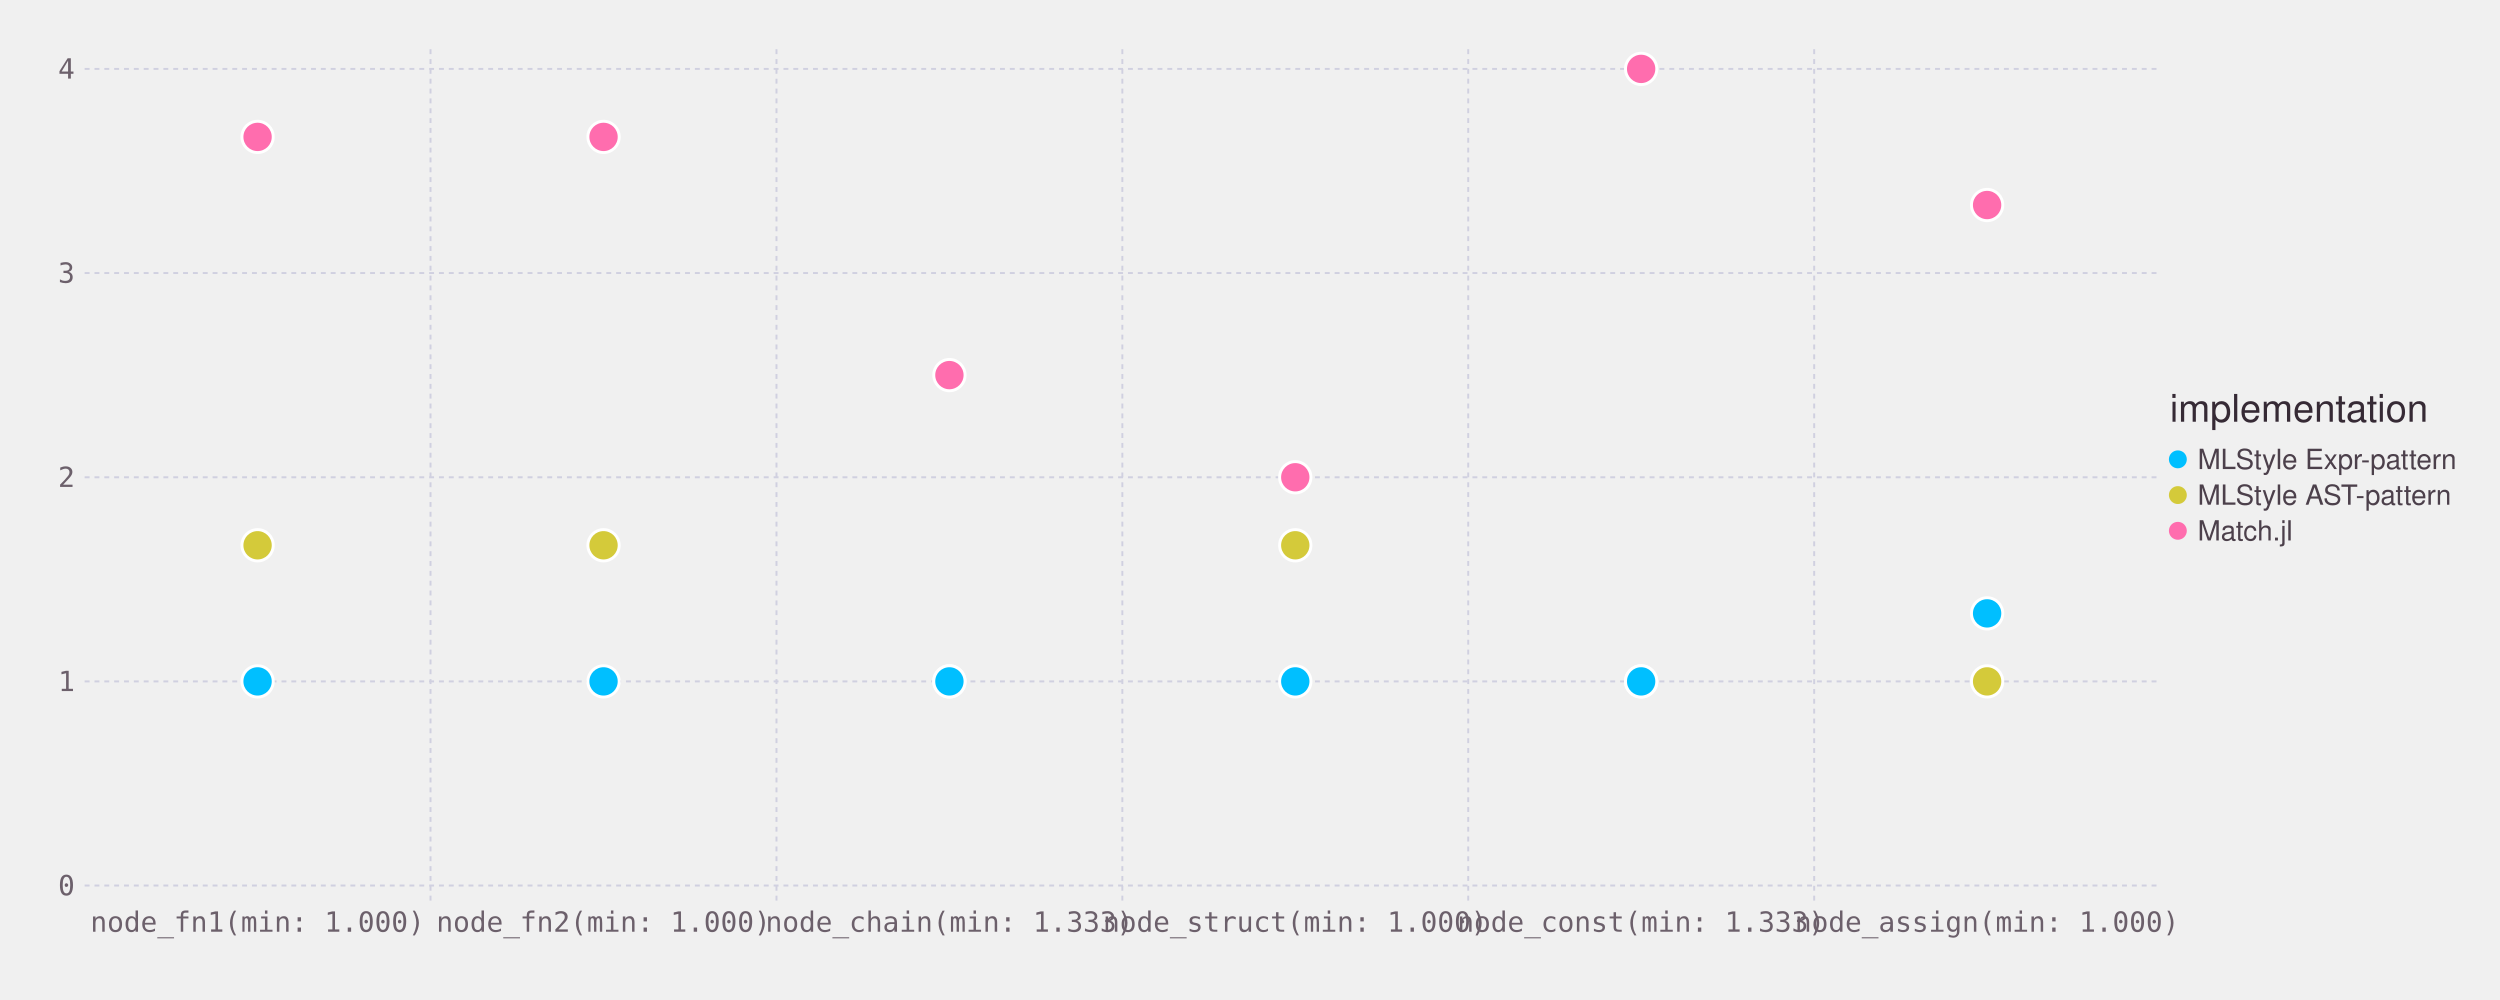
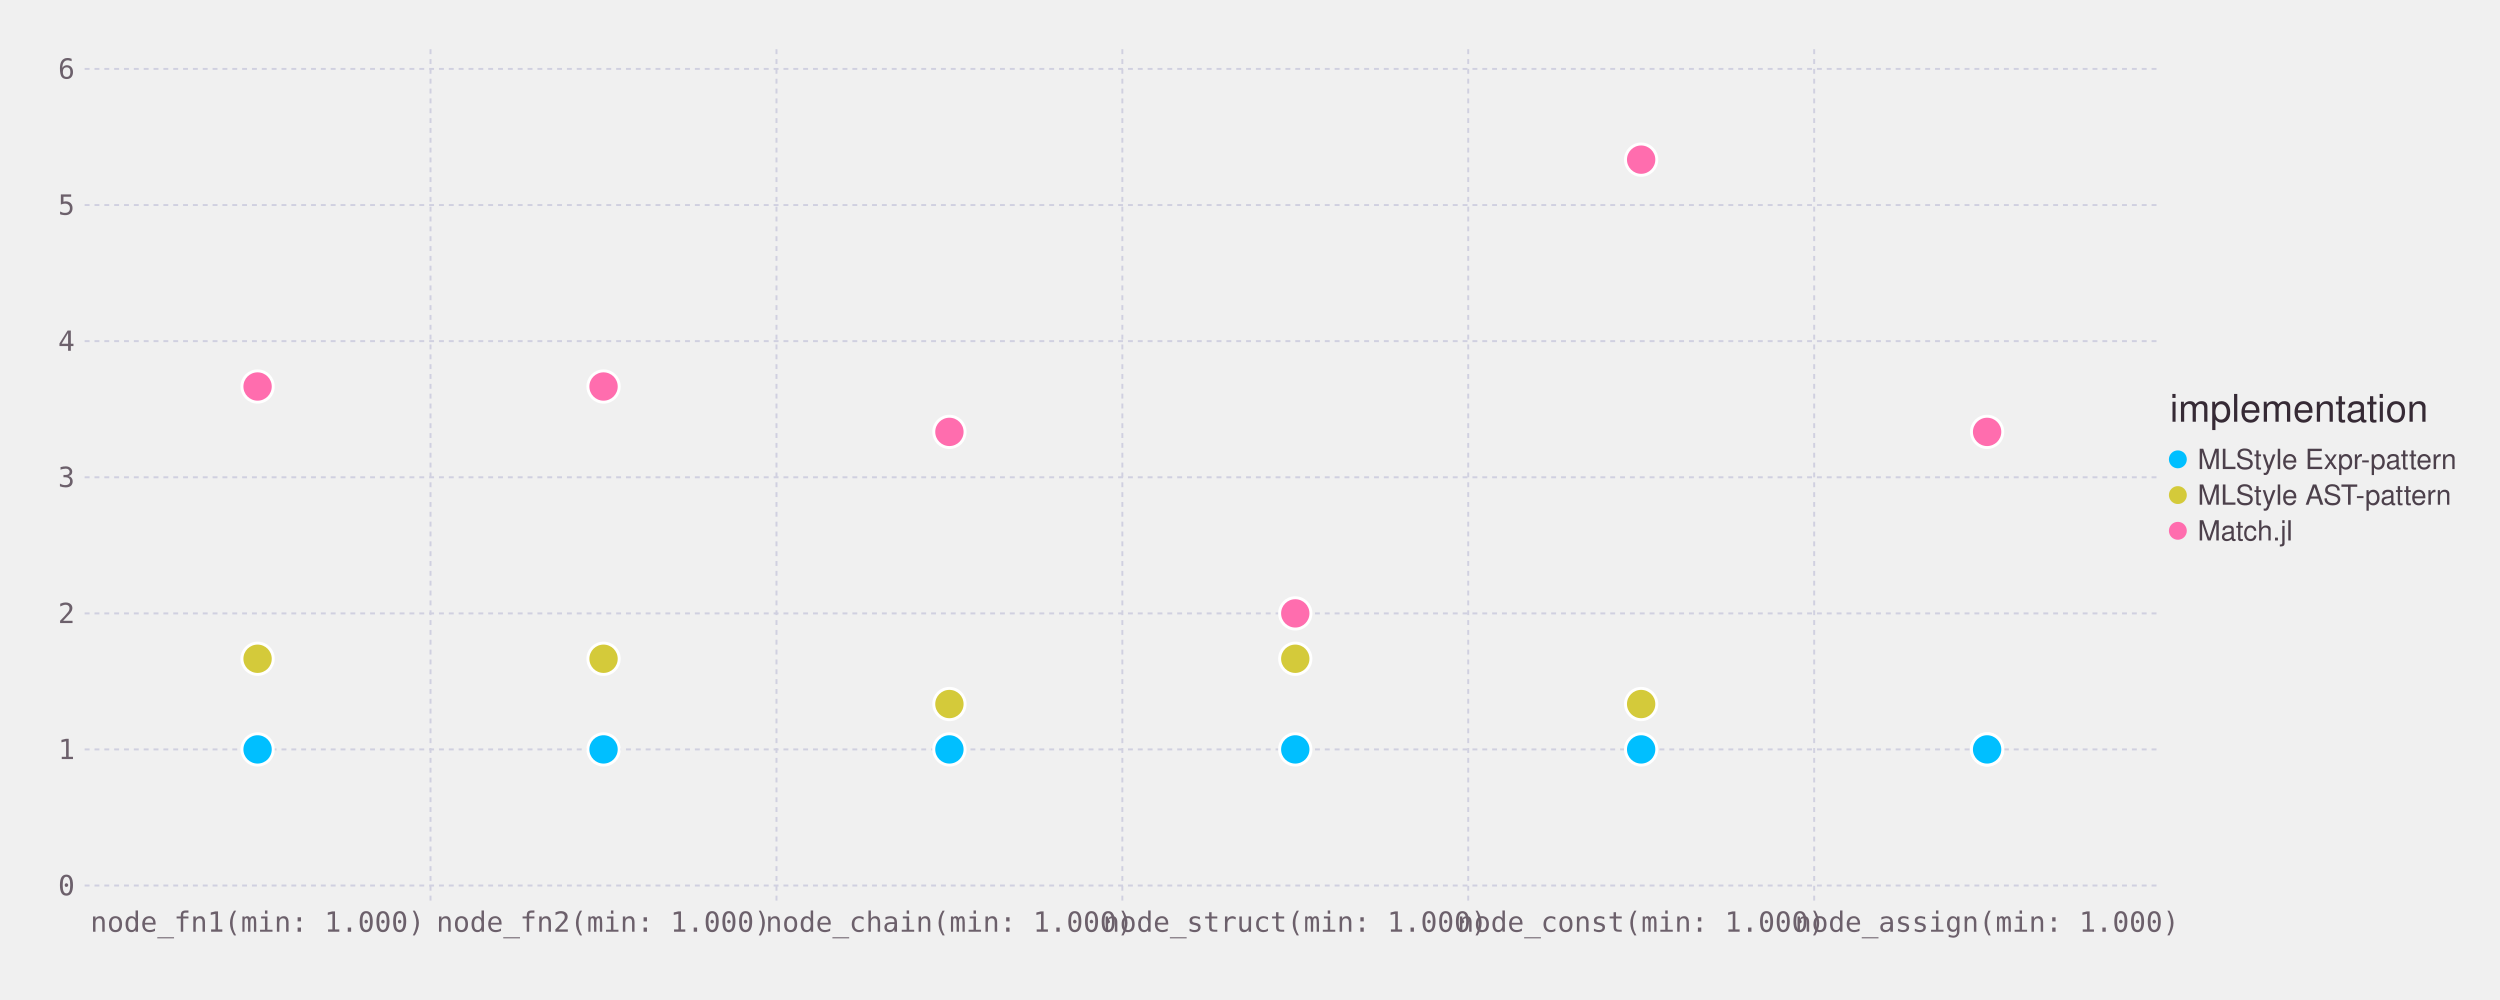
<svg xmlns="http://www.w3.org/2000/svg" version="1.2" width="254mm" height="101.6mm" viewBox="0 0 254 101.6" stroke="none" fill="#000000" stroke-width="0.3" font-size="3.88">
  <defs>
    <marker id="arrow" markerWidth="15" markerHeight="7" refX="5" refY="3.5" orient="auto" markerUnits="strokeWidth">
      <path d="M0,0 L15,3.5 L0,7 z" stroke="context-stroke" fill="context-stroke" />
    </marker>
  </defs>
-   <g class="plotroot yscalable" id="img-e1c11cdd-1">
-     <g class="guide xlabels" font-size="2.82" font-family="Consolas" fill="#6C606B" id="img-e1c11cdd-2">
+   <g class="plotroot yscalable" id="img-c766dcc5-1">
+     <g class="guide xlabels" font-size="2.82" font-family="Consolas" fill="#6C606B" id="img-c766dcc5-2">
      <g transform="translate(26.17,92.97)">
        <g class="primitive">
          <text text-anchor="middle" dy="0.6em">node_fn1(min: 1.000)</text>
        </g>
      </g>
      <g transform="translate(61.32,92.97)">
        <g class="primitive">
          <text text-anchor="middle" dy="0.6em">node_fn2(min: 1.000)</text>
        </g>
      </g>
      <g transform="translate(96.46,92.97)">
        <g class="primitive">
-           <text text-anchor="middle" dy="0.6em">node_chain(min: 1.333)</text>
+           <text text-anchor="middle" dy="0.6em">node_chain(min: 1.000)</text>
        </g>
      </g>
      <g transform="translate(131.6,92.97)">
        <g class="primitive">
          <text text-anchor="middle" dy="0.6em">node_struct(min: 1.000)</text>
        </g>
      </g>
      <g transform="translate(166.74,92.97)">
        <g class="primitive">
-           <text text-anchor="middle" dy="0.6em">node_const(min: 1.333)</text>
+           <text text-anchor="middle" dy="0.6em">node_const(min: 1.000)</text>
        </g>
      </g>
      <g transform="translate(201.89,92.97)">
        <g class="primitive">
          <text text-anchor="middle" dy="0.6em">node_assign(min: 1.000)</text>
        </g>
      </g>
    </g>
-     <g class="guide colorkey" id="img-e1c11cdd-3">
-       <g fill="#4C404B" font-size="2.82" font-family="'PT Sans','Helvetica Neue','Helvetica',sans-serif" id="img-e1c11cdd-4">
-         <g transform="translate(223.27,46.67)" id="img-e1c11cdd-5" class="color_MLStyle_Expr-pattern">
+     <g class="guide colorkey" id="img-c766dcc5-3">
+       <g fill="#4C404B" font-size="2.82" font-family="'PT Sans','Helvetica Neue','Helvetica',sans-serif" id="img-c766dcc5-4">
+         <g transform="translate(223.27,46.67)" id="img-c766dcc5-5" class="color_MLStyle_Expr-pattern">
          <g class="primitive">
            <text dy="0.35em">MLStyle Expr-pattern</text>
          </g>
        </g>
-         <g transform="translate(223.27,50.3)" id="img-e1c11cdd-6" class="color_MLStyle_AST-pattern">
+         <g transform="translate(223.27,50.3)" id="img-c766dcc5-6" class="color_MLStyle_AST-pattern">
          <g class="primitive">
            <text dy="0.35em">MLStyle AST-pattern</text>
          </g>
        </g>
-         <g transform="translate(223.27,53.93)" id="img-e1c11cdd-7" class="color_Match.jl">
+         <g transform="translate(223.27,53.93)" id="img-c766dcc5-7" class="color_Match.jl">
          <g class="primitive">
            <text dy="0.35em">Match.jl</text>
          </g>
        </g>
      </g>
-       <g stroke="#000000" stroke-opacity="0.000" id="img-e1c11cdd-8">
-         <g transform="translate(221.27,46.67)" id="img-e1c11cdd-9" class="color_MLStyle_Expr-pattern" fill="#00BFFF">
+       <g stroke="#000000" stroke-opacity="0.000" id="img-c766dcc5-8">
+         <g transform="translate(221.27,46.67)" id="img-c766dcc5-9" class="color_MLStyle_Expr-pattern" fill="#00BFFF">
          <circle cx="0" cy="0" r="0.91" class="primitive" />
        </g>
-         <g transform="translate(221.27,50.3)" id="img-e1c11cdd-10" class="color_MLStyle_AST-pattern" fill="#D4CA3A">
+         <g transform="translate(221.27,50.3)" id="img-c766dcc5-10" class="color_MLStyle_AST-pattern" fill="#D4CA3A">
          <circle cx="0" cy="0" r="0.91" class="primitive" />
        </g>
-         <g transform="translate(221.27,53.93)" id="img-e1c11cdd-11" class="color_Match.jl" fill="#FF6DAE">
+         <g transform="translate(221.27,53.93)" id="img-c766dcc5-11" class="color_Match.jl" fill="#FF6DAE">
          <circle cx="0" cy="0" r="0.91" class="primitive" />
        </g>
      </g>
-       <g fill="#362A35" font-size="3.88" font-family="'PT Sans','Helvetica Neue','Helvetica',sans-serif" stroke="#000000" stroke-opacity="0.000" id="img-e1c11cdd-12">
-         <g transform="translate(220.46,42.85)" id="img-e1c11cdd-13">
+       <g fill="#362A35" font-size="3.88" font-family="'PT Sans','Helvetica Neue','Helvetica',sans-serif" stroke="#000000" stroke-opacity="0.000" id="img-c766dcc5-12">
+         <g transform="translate(220.46,42.85)" id="img-c766dcc5-13">
          <g class="primitive">
            <text>implementation</text>
          </g>
        </g>
      </g>
    </g>
-     <g clip-path="url(#img-e1c11cdd-14)">
-       <g id="img-e1c11cdd-15">
-         <g pointer-events="visible" fill="#000000" fill-opacity="0.000" stroke="#000000" stroke-opacity="0.000" class="guide background" id="img-e1c11cdd-16">
-           <g transform="translate(114.03,48.49)" id="img-e1c11cdd-17">
+     <g clip-path="url(#img-c766dcc5-14)">
+       <g id="img-c766dcc5-15">
+         <g pointer-events="visible" fill="#000000" fill-opacity="0.000" stroke="#000000" stroke-opacity="0.000" class="guide background" id="img-c766dcc5-16">
+           <g transform="translate(114.03,48.49)" id="img-c766dcc5-17">
            <path d="M-105.43,-43.49 L 105.43 -43.49 105.43 43.49 -105.43 43.49 z" class="primitive" />
          </g>
        </g>
-         <g class="guide ygridlines xfixed" stroke-dasharray="0.5,0.5" stroke-width="0.2" stroke="#D0D0E0" id="img-e1c11cdd-18">
-           <g transform="translate(114.03,89.97)" id="img-e1c11cdd-19">
-             <path fill="none" d="M-105.43,0 L 105.43 0" class="primitive" />
-           </g>
-           <g transform="translate(114.03,69.23)" id="img-e1c11cdd-20">
-             <path fill="none" d="M-105.43,0 L 105.43 0" class="primitive" />
-           </g>
-           <g transform="translate(114.03,48.49)" id="img-e1c11cdd-21">
-             <path fill="none" d="M-105.43,0 L 105.43 0" class="primitive" />
-           </g>
-           <g transform="translate(114.03,27.74)" id="img-e1c11cdd-22">
-             <path fill="none" d="M-105.43,0 L 105.43 0" class="primitive" />
-           </g>
-           <g transform="translate(114.03,7)" id="img-e1c11cdd-23">
-             <path fill="none" d="M-105.43,0 L 105.43 0" class="primitive" />
-           </g>
-         </g>
-         <g class="guide xgridlines yfixed" stroke-dasharray="0.5,0.5" stroke-width="0.2" stroke="#D0D0E0" id="img-e1c11cdd-24">
-           <g transform="translate(43.74,48.49)" id="img-e1c11cdd-25">
-             <path fill="none" d="M0,-43.49 L 0 43.49" class="primitive" />
-           </g>
-           <g transform="translate(78.89,48.49)" id="img-e1c11cdd-26">
-             <path fill="none" d="M0,-43.49 L 0 43.49" class="primitive" />
-           </g>
-           <g transform="translate(114.03,48.49)" id="img-e1c11cdd-27">
-             <path fill="none" d="M0,-43.49 L 0 43.49" class="primitive" />
-           </g>
-           <g transform="translate(149.17,48.49)" id="img-e1c11cdd-28">
-             <path fill="none" d="M0,-43.49 L 0 43.49" class="primitive" />
-           </g>
-           <g transform="translate(184.32,48.49)" id="img-e1c11cdd-29">
-             <path fill="none" d="M0,-43.49 L 0 43.49" class="primitive" />
-           </g>
-         </g>
-         <g class="plotpanel" id="img-e1c11cdd-30">
-           <g class="geometry" id="img-e1c11cdd-31">
-             <g stroke-width="0.3" id="img-e1c11cdd-32">
-               <g class="color_Match.jl" stroke="#FFFFFF" fill="#FF6DAE" id="img-e1c11cdd-33">
-                 <g class="marker" id="img-e1c11cdd-34">
-                   <g transform="translate(201.89,20.83)" id="img-e1c11cdd-35">
-                     <circle cx="0" cy="0" r="1.59" class="primitive" />
-                   </g>
-                 </g>
-               </g>
-               <g class="color_Match.jl" stroke="#FFFFFF" fill="#FF6DAE" id="img-e1c11cdd-36">
-                 <g class="marker" id="img-e1c11cdd-37">
-                   <g transform="translate(166.74,7)" id="img-e1c11cdd-38">
-                     <circle cx="0" cy="0" r="1.59" class="primitive" />
-                   </g>
-                 </g>
-               </g>
-               <g class="color_Match.jl" stroke="#FFFFFF" fill="#FF6DAE" id="img-e1c11cdd-39">
-                 <g class="marker" id="img-e1c11cdd-40">
-                   <g transform="translate(131.6,48.49)" id="img-e1c11cdd-41">
-                     <circle cx="0" cy="0" r="1.59" class="primitive" />
-                   </g>
-                 </g>
-               </g>
-               <g class="color_Match.jl" stroke="#FFFFFF" fill="#FF6DAE" id="img-e1c11cdd-42">
-                 <g class="marker" id="img-e1c11cdd-43">
-                   <g transform="translate(96.46,38.11)" id="img-e1c11cdd-44">
-                     <circle cx="0" cy="0" r="1.59" class="primitive" />
-                   </g>
-                 </g>
-               </g>
-               <g class="color_Match.jl" stroke="#FFFFFF" fill="#FF6DAE" id="img-e1c11cdd-45">
-                 <g class="marker" id="img-e1c11cdd-46">
-                   <g transform="translate(61.32,13.91)" id="img-e1c11cdd-47">
-                     <circle cx="0" cy="0" r="1.59" class="primitive" />
-                   </g>
-                 </g>
-               </g>
-               <g class="color_Match.jl" stroke="#FFFFFF" fill="#FF6DAE" id="img-e1c11cdd-48">
-                 <g class="marker" id="img-e1c11cdd-49">
-                   <g transform="translate(26.17,13.91)" id="img-e1c11cdd-50">
-                     <circle cx="0" cy="0" r="1.59" class="primitive" />
-                   </g>
-                 </g>
-               </g>
-               <g class="color_MLStyle_AST-pattern" stroke="#FFFFFF" fill="#D4CA3A" id="img-e1c11cdd-51">
-                 <g class="marker" id="img-e1c11cdd-52">
-                   <g transform="translate(201.89,69.23)" id="img-e1c11cdd-53">
-                     <circle cx="0" cy="0" r="1.59" class="primitive" />
-                   </g>
-                 </g>
-               </g>
-               <g class="color_MLStyle_AST-pattern" stroke="#FFFFFF" fill="#D4CA3A" id="img-e1c11cdd-54">
-                 <g class="marker" id="img-e1c11cdd-55">
-                   <g transform="translate(166.74,69.23)" id="img-e1c11cdd-56">
-                     <circle cx="0" cy="0" r="1.59" class="primitive" />
-                   </g>
-                 </g>
-               </g>
-               <g class="color_MLStyle_AST-pattern" stroke="#FFFFFF" fill="#D4CA3A" id="img-e1c11cdd-57">
-                 <g class="marker" id="img-e1c11cdd-58">
-                   <g transform="translate(131.6,55.4)" id="img-e1c11cdd-59">
-                     <circle cx="0" cy="0" r="1.59" class="primitive" />
-                   </g>
-                 </g>
-               </g>
-               <g class="color_MLStyle_AST-pattern" stroke="#FFFFFF" fill="#D4CA3A" id="img-e1c11cdd-60">
-                 <g class="marker" id="img-e1c11cdd-61">
-                   <g transform="translate(96.46,69.23)" id="img-e1c11cdd-62">
-                     <circle cx="0" cy="0" r="1.59" class="primitive" />
-                   </g>
-                 </g>
-               </g>
-               <g class="color_MLStyle_AST-pattern" stroke="#FFFFFF" fill="#D4CA3A" id="img-e1c11cdd-63">
-                 <g class="marker" id="img-e1c11cdd-64">
-                   <g transform="translate(61.32,55.4)" id="img-e1c11cdd-65">
-                     <circle cx="0" cy="0" r="1.59" class="primitive" />
-                   </g>
-                 </g>
-               </g>
-               <g class="color_MLStyle_AST-pattern" stroke="#FFFFFF" fill="#D4CA3A" id="img-e1c11cdd-66">
-                 <g class="marker" id="img-e1c11cdd-67">
-                   <g transform="translate(26.17,55.4)" id="img-e1c11cdd-68">
-                     <circle cx="0" cy="0" r="1.59" class="primitive" />
-                   </g>
-                 </g>
-               </g>
-               <g class="color_MLStyle_Expr-pattern" stroke="#FFFFFF" fill="#00BFFF" id="img-e1c11cdd-69">
-                 <g class="marker" id="img-e1c11cdd-70">
-                   <g transform="translate(201.89,62.32)" id="img-e1c11cdd-71">
-                     <circle cx="0" cy="0" r="1.59" class="primitive" />
-                   </g>
-                 </g>
-               </g>
-               <g class="color_MLStyle_Expr-pattern" stroke="#FFFFFF" fill="#00BFFF" id="img-e1c11cdd-72">
-                 <g class="marker" id="img-e1c11cdd-73">
-                   <g transform="translate(166.74,69.23)" id="img-e1c11cdd-74">
-                     <circle cx="0" cy="0" r="1.59" class="primitive" />
-                   </g>
-                 </g>
-               </g>
-               <g class="color_MLStyle_Expr-pattern" stroke="#FFFFFF" fill="#00BFFF" id="img-e1c11cdd-75">
-                 <g class="marker" id="img-e1c11cdd-76">
-                   <g transform="translate(131.6,69.23)" id="img-e1c11cdd-77">
-                     <circle cx="0" cy="0" r="1.59" class="primitive" />
-                   </g>
-                 </g>
-               </g>
-               <g class="color_MLStyle_Expr-pattern" stroke="#FFFFFF" fill="#00BFFF" id="img-e1c11cdd-78">
-                 <g class="marker" id="img-e1c11cdd-79">
-                   <g transform="translate(96.46,69.23)" id="img-e1c11cdd-80">
-                     <circle cx="0" cy="0" r="1.59" class="primitive" />
-                   </g>
-                 </g>
-               </g>
-               <g class="color_MLStyle_Expr-pattern" stroke="#FFFFFF" fill="#00BFFF" id="img-e1c11cdd-81">
-                 <g class="marker" id="img-e1c11cdd-82">
-                   <g transform="translate(61.32,69.23)" id="img-e1c11cdd-83">
-                     <circle cx="0" cy="0" r="1.59" class="primitive" />
-                   </g>
-                 </g>
-               </g>
-               <g class="color_MLStyle_Expr-pattern" stroke="#FFFFFF" fill="#00BFFF" id="img-e1c11cdd-84">
-                 <g class="marker" id="img-e1c11cdd-85">
-                   <g transform="translate(26.17,69.23)" id="img-e1c11cdd-86">
+         <g class="guide ygridlines xfixed" stroke-dasharray="0.5,0.5" stroke-width="0.2" stroke="#D0D0E0" id="img-c766dcc5-18">
+           <g transform="translate(114.03,89.97)" id="img-c766dcc5-19">
+             <path fill="none" d="M-105.43,0 L 105.43 0" class="primitive" />
+           </g>
+           <g transform="translate(114.03,76.14)" id="img-c766dcc5-20">
+             <path fill="none" d="M-105.43,0 L 105.43 0" class="primitive" />
+           </g>
+           <g transform="translate(114.03,62.32)" id="img-c766dcc5-21">
+             <path fill="none" d="M-105.43,0 L 105.43 0" class="primitive" />
+           </g>
+           <g transform="translate(114.03,48.49)" id="img-c766dcc5-22">
+             <path fill="none" d="M-105.43,0 L 105.43 0" class="primitive" />
+           </g>
+           <g transform="translate(114.03,34.66)" id="img-c766dcc5-23">
+             <path fill="none" d="M-105.43,0 L 105.43 0" class="primitive" />
+           </g>
+           <g transform="translate(114.03,20.83)" id="img-c766dcc5-24">
+             <path fill="none" d="M-105.43,0 L 105.43 0" class="primitive" />
+           </g>
+           <g transform="translate(114.03,7)" id="img-c766dcc5-25">
+             <path fill="none" d="M-105.43,0 L 105.43 0" class="primitive" />
+           </g>
+         </g>
+         <g class="guide xgridlines yfixed" stroke-dasharray="0.5,0.5" stroke-width="0.2" stroke="#D0D0E0" id="img-c766dcc5-26">
+           <g transform="translate(43.74,48.49)" id="img-c766dcc5-27">
+             <path fill="none" d="M0,-43.49 L 0 43.49" class="primitive" />
+           </g>
+           <g transform="translate(78.89,48.49)" id="img-c766dcc5-28">
+             <path fill="none" d="M0,-43.49 L 0 43.49" class="primitive" />
+           </g>
+           <g transform="translate(114.03,48.49)" id="img-c766dcc5-29">
+             <path fill="none" d="M0,-43.49 L 0 43.49" class="primitive" />
+           </g>
+           <g transform="translate(149.17,48.49)" id="img-c766dcc5-30">
+             <path fill="none" d="M0,-43.49 L 0 43.49" class="primitive" />
+           </g>
+           <g transform="translate(184.32,48.49)" id="img-c766dcc5-31">
+             <path fill="none" d="M0,-43.49 L 0 43.49" class="primitive" />
+           </g>
+         </g>
+         <g class="plotpanel" id="img-c766dcc5-32">
+           <g class="geometry" id="img-c766dcc5-33">
+             <g stroke-width="0.3" id="img-c766dcc5-34">
+               <g class="color_Match.jl" stroke="#FFFFFF" fill="#FF6DAE" id="img-c766dcc5-35">
+                 <g class="marker" id="img-c766dcc5-36">
+                   <g transform="translate(201.89,43.88)" id="img-c766dcc5-37">
+                     <circle cx="0" cy="0" r="1.59" class="primitive" />
+                   </g>
+                 </g>
+               </g>
+               <g class="color_Match.jl" stroke="#FFFFFF" fill="#FF6DAE" id="img-c766dcc5-38">
+                 <g class="marker" id="img-c766dcc5-39">
+                   <g transform="translate(166.74,16.22)" id="img-c766dcc5-40">
+                     <circle cx="0" cy="0" r="1.59" class="primitive" />
+                   </g>
+                 </g>
+               </g>
+               <g class="color_Match.jl" stroke="#FFFFFF" fill="#FF6DAE" id="img-c766dcc5-41">
+                 <g class="marker" id="img-c766dcc5-42">
+                   <g transform="translate(131.6,62.32)" id="img-c766dcc5-43">
+                     <circle cx="0" cy="0" r="1.59" class="primitive" />
+                   </g>
+                 </g>
+               </g>
+               <g class="color_Match.jl" stroke="#FFFFFF" fill="#FF6DAE" id="img-c766dcc5-44">
+                 <g class="marker" id="img-c766dcc5-45">
+                   <g transform="translate(96.46,43.88)" id="img-c766dcc5-46">
+                     <circle cx="0" cy="0" r="1.59" class="primitive" />
+                   </g>
+                 </g>
+               </g>
+               <g class="color_Match.jl" stroke="#FFFFFF" fill="#FF6DAE" id="img-c766dcc5-47">
+                 <g class="marker" id="img-c766dcc5-48">
+                   <g transform="translate(61.32,39.27)" id="img-c766dcc5-49">
+                     <circle cx="0" cy="0" r="1.59" class="primitive" />
+                   </g>
+                 </g>
+               </g>
+               <g class="color_Match.jl" stroke="#FFFFFF" fill="#FF6DAE" id="img-c766dcc5-50">
+                 <g class="marker" id="img-c766dcc5-51">
+                   <g transform="translate(26.17,39.27)" id="img-c766dcc5-52">
+                     <circle cx="0" cy="0" r="1.59" class="primitive" />
+                   </g>
+                 </g>
+               </g>
+               <g class="color_MLStyle_AST-pattern" stroke="#FFFFFF" fill="#D4CA3A" id="img-c766dcc5-53">
+                 <g class="marker" id="img-c766dcc5-54">
+                   <g transform="translate(201.89,76.14)" id="img-c766dcc5-55">
+                     <circle cx="0" cy="0" r="1.59" class="primitive" />
+                   </g>
+                 </g>
+               </g>
+               <g class="color_MLStyle_AST-pattern" stroke="#FFFFFF" fill="#D4CA3A" id="img-c766dcc5-56">
+                 <g class="marker" id="img-c766dcc5-57">
+                   <g transform="translate(166.74,71.53)" id="img-c766dcc5-58">
+                     <circle cx="0" cy="0" r="1.59" class="primitive" />
+                   </g>
+                 </g>
+               </g>
+               <g class="color_MLStyle_AST-pattern" stroke="#FFFFFF" fill="#D4CA3A" id="img-c766dcc5-59">
+                 <g class="marker" id="img-c766dcc5-60">
+                   <g transform="translate(131.6,66.93)" id="img-c766dcc5-61">
+                     <circle cx="0" cy="0" r="1.59" class="primitive" />
+                   </g>
+                 </g>
+               </g>
+               <g class="color_MLStyle_AST-pattern" stroke="#FFFFFF" fill="#D4CA3A" id="img-c766dcc5-62">
+                 <g class="marker" id="img-c766dcc5-63">
+                   <g transform="translate(96.46,71.53)" id="img-c766dcc5-64">
+                     <circle cx="0" cy="0" r="1.59" class="primitive" />
+                   </g>
+                 </g>
+               </g>
+               <g class="color_MLStyle_AST-pattern" stroke="#FFFFFF" fill="#D4CA3A" id="img-c766dcc5-65">
+                 <g class="marker" id="img-c766dcc5-66">
+                   <g transform="translate(61.32,66.93)" id="img-c766dcc5-67">
+                     <circle cx="0" cy="0" r="1.59" class="primitive" />
+                   </g>
+                 </g>
+               </g>
+               <g class="color_MLStyle_AST-pattern" stroke="#FFFFFF" fill="#D4CA3A" id="img-c766dcc5-68">
+                 <g class="marker" id="img-c766dcc5-69">
+                   <g transform="translate(26.17,66.93)" id="img-c766dcc5-70">
+                     <circle cx="0" cy="0" r="1.59" class="primitive" />
+                   </g>
+                 </g>
+               </g>
+               <g class="color_MLStyle_Expr-pattern" stroke="#FFFFFF" fill="#00BFFF" id="img-c766dcc5-71">
+                 <g class="marker" id="img-c766dcc5-72">
+                   <g transform="translate(201.89,76.14)" id="img-c766dcc5-73">
+                     <circle cx="0" cy="0" r="1.59" class="primitive" />
+                   </g>
+                 </g>
+               </g>
+               <g class="color_MLStyle_Expr-pattern" stroke="#FFFFFF" fill="#00BFFF" id="img-c766dcc5-74">
+                 <g class="marker" id="img-c766dcc5-75">
+                   <g transform="translate(166.74,76.14)" id="img-c766dcc5-76">
+                     <circle cx="0" cy="0" r="1.59" class="primitive" />
+                   </g>
+                 </g>
+               </g>
+               <g class="color_MLStyle_Expr-pattern" stroke="#FFFFFF" fill="#00BFFF" id="img-c766dcc5-77">
+                 <g class="marker" id="img-c766dcc5-78">
+                   <g transform="translate(131.6,76.14)" id="img-c766dcc5-79">
+                     <circle cx="0" cy="0" r="1.59" class="primitive" />
+                   </g>
+                 </g>
+               </g>
+               <g class="color_MLStyle_Expr-pattern" stroke="#FFFFFF" fill="#00BFFF" id="img-c766dcc5-80">
+                 <g class="marker" id="img-c766dcc5-81">
+                   <g transform="translate(96.46,76.14)" id="img-c766dcc5-82">
+                     <circle cx="0" cy="0" r="1.59" class="primitive" />
+                   </g>
+                 </g>
+               </g>
+               <g class="color_MLStyle_Expr-pattern" stroke="#FFFFFF" fill="#00BFFF" id="img-c766dcc5-83">
+                 <g class="marker" id="img-c766dcc5-84">
+                   <g transform="translate(61.32,76.14)" id="img-c766dcc5-85">
+                     <circle cx="0" cy="0" r="1.59" class="primitive" />
+                   </g>
+                 </g>
+               </g>
+               <g class="color_MLStyle_Expr-pattern" stroke="#FFFFFF" fill="#00BFFF" id="img-c766dcc5-86">
+                 <g class="marker" id="img-c766dcc5-87">
+                   <g transform="translate(26.17,76.14)" id="img-c766dcc5-88">
                    <circle cx="0" cy="0" r="1.59" class="primitive" />
                  </g>
                </g>
              </g>
            </g>
          </g>
        </g>
      </g>
    </g>
-     <g class="guide ylabels" font-size="2.82" font-family="Consolas" fill="#6C606B" id="img-e1c11cdd-87">
-       <g transform="translate(7.6,89.97)" id="img-e1c11cdd-88">
+     <g class="guide ylabels" font-size="2.82" font-family="Consolas" fill="#6C606B" id="img-c766dcc5-89">
+       <g transform="translate(7.6,89.97)" id="img-c766dcc5-90">
        <g class="primitive">
          <text text-anchor="end" dy="0.35em">0</text>
        </g>
      </g>
-       <g transform="translate(7.6,69.23)" id="img-e1c11cdd-89">
+       <g transform="translate(7.6,76.14)" id="img-c766dcc5-91">
        <g class="primitive">
          <text text-anchor="end" dy="0.35em">1</text>
        </g>
      </g>
-       <g transform="translate(7.6,48.49)" id="img-e1c11cdd-90">
+       <g transform="translate(7.6,62.32)" id="img-c766dcc5-92">
        <g class="primitive">
          <text text-anchor="end" dy="0.35em">2</text>
        </g>
      </g>
-       <g transform="translate(7.6,27.74)" id="img-e1c11cdd-91">
+       <g transform="translate(7.6,48.49)" id="img-c766dcc5-93">
        <g class="primitive">
          <text text-anchor="end" dy="0.35em">3</text>
        </g>
      </g>
-       <g transform="translate(7.6,7)" id="img-e1c11cdd-92">
+       <g transform="translate(7.6,34.66)" id="img-c766dcc5-94">
        <g class="primitive">
          <text text-anchor="end" dy="0.35em">4</text>
+         </g>
+       </g>
+       <g transform="translate(7.6,20.83)" id="img-c766dcc5-95">
+         <g class="primitive">
+           <text text-anchor="end" dy="0.35em">5</text>
+         </g>
+       </g>
+       <g transform="translate(7.6,7)" id="img-c766dcc5-96">
+         <g class="primitive">
+           <text text-anchor="end" dy="0.35em">6</text>
        </g>
      </g>
    </g>
  </g>
  <defs>
-     <clipPath id="img-e1c11cdd-14">
+     <clipPath id="img-c766dcc5-14">
      <path d="M8.6,5 L 219.46 5 219.46 91.97 8.6 91.97" />
    </clipPath>
  </defs>
</svg>
